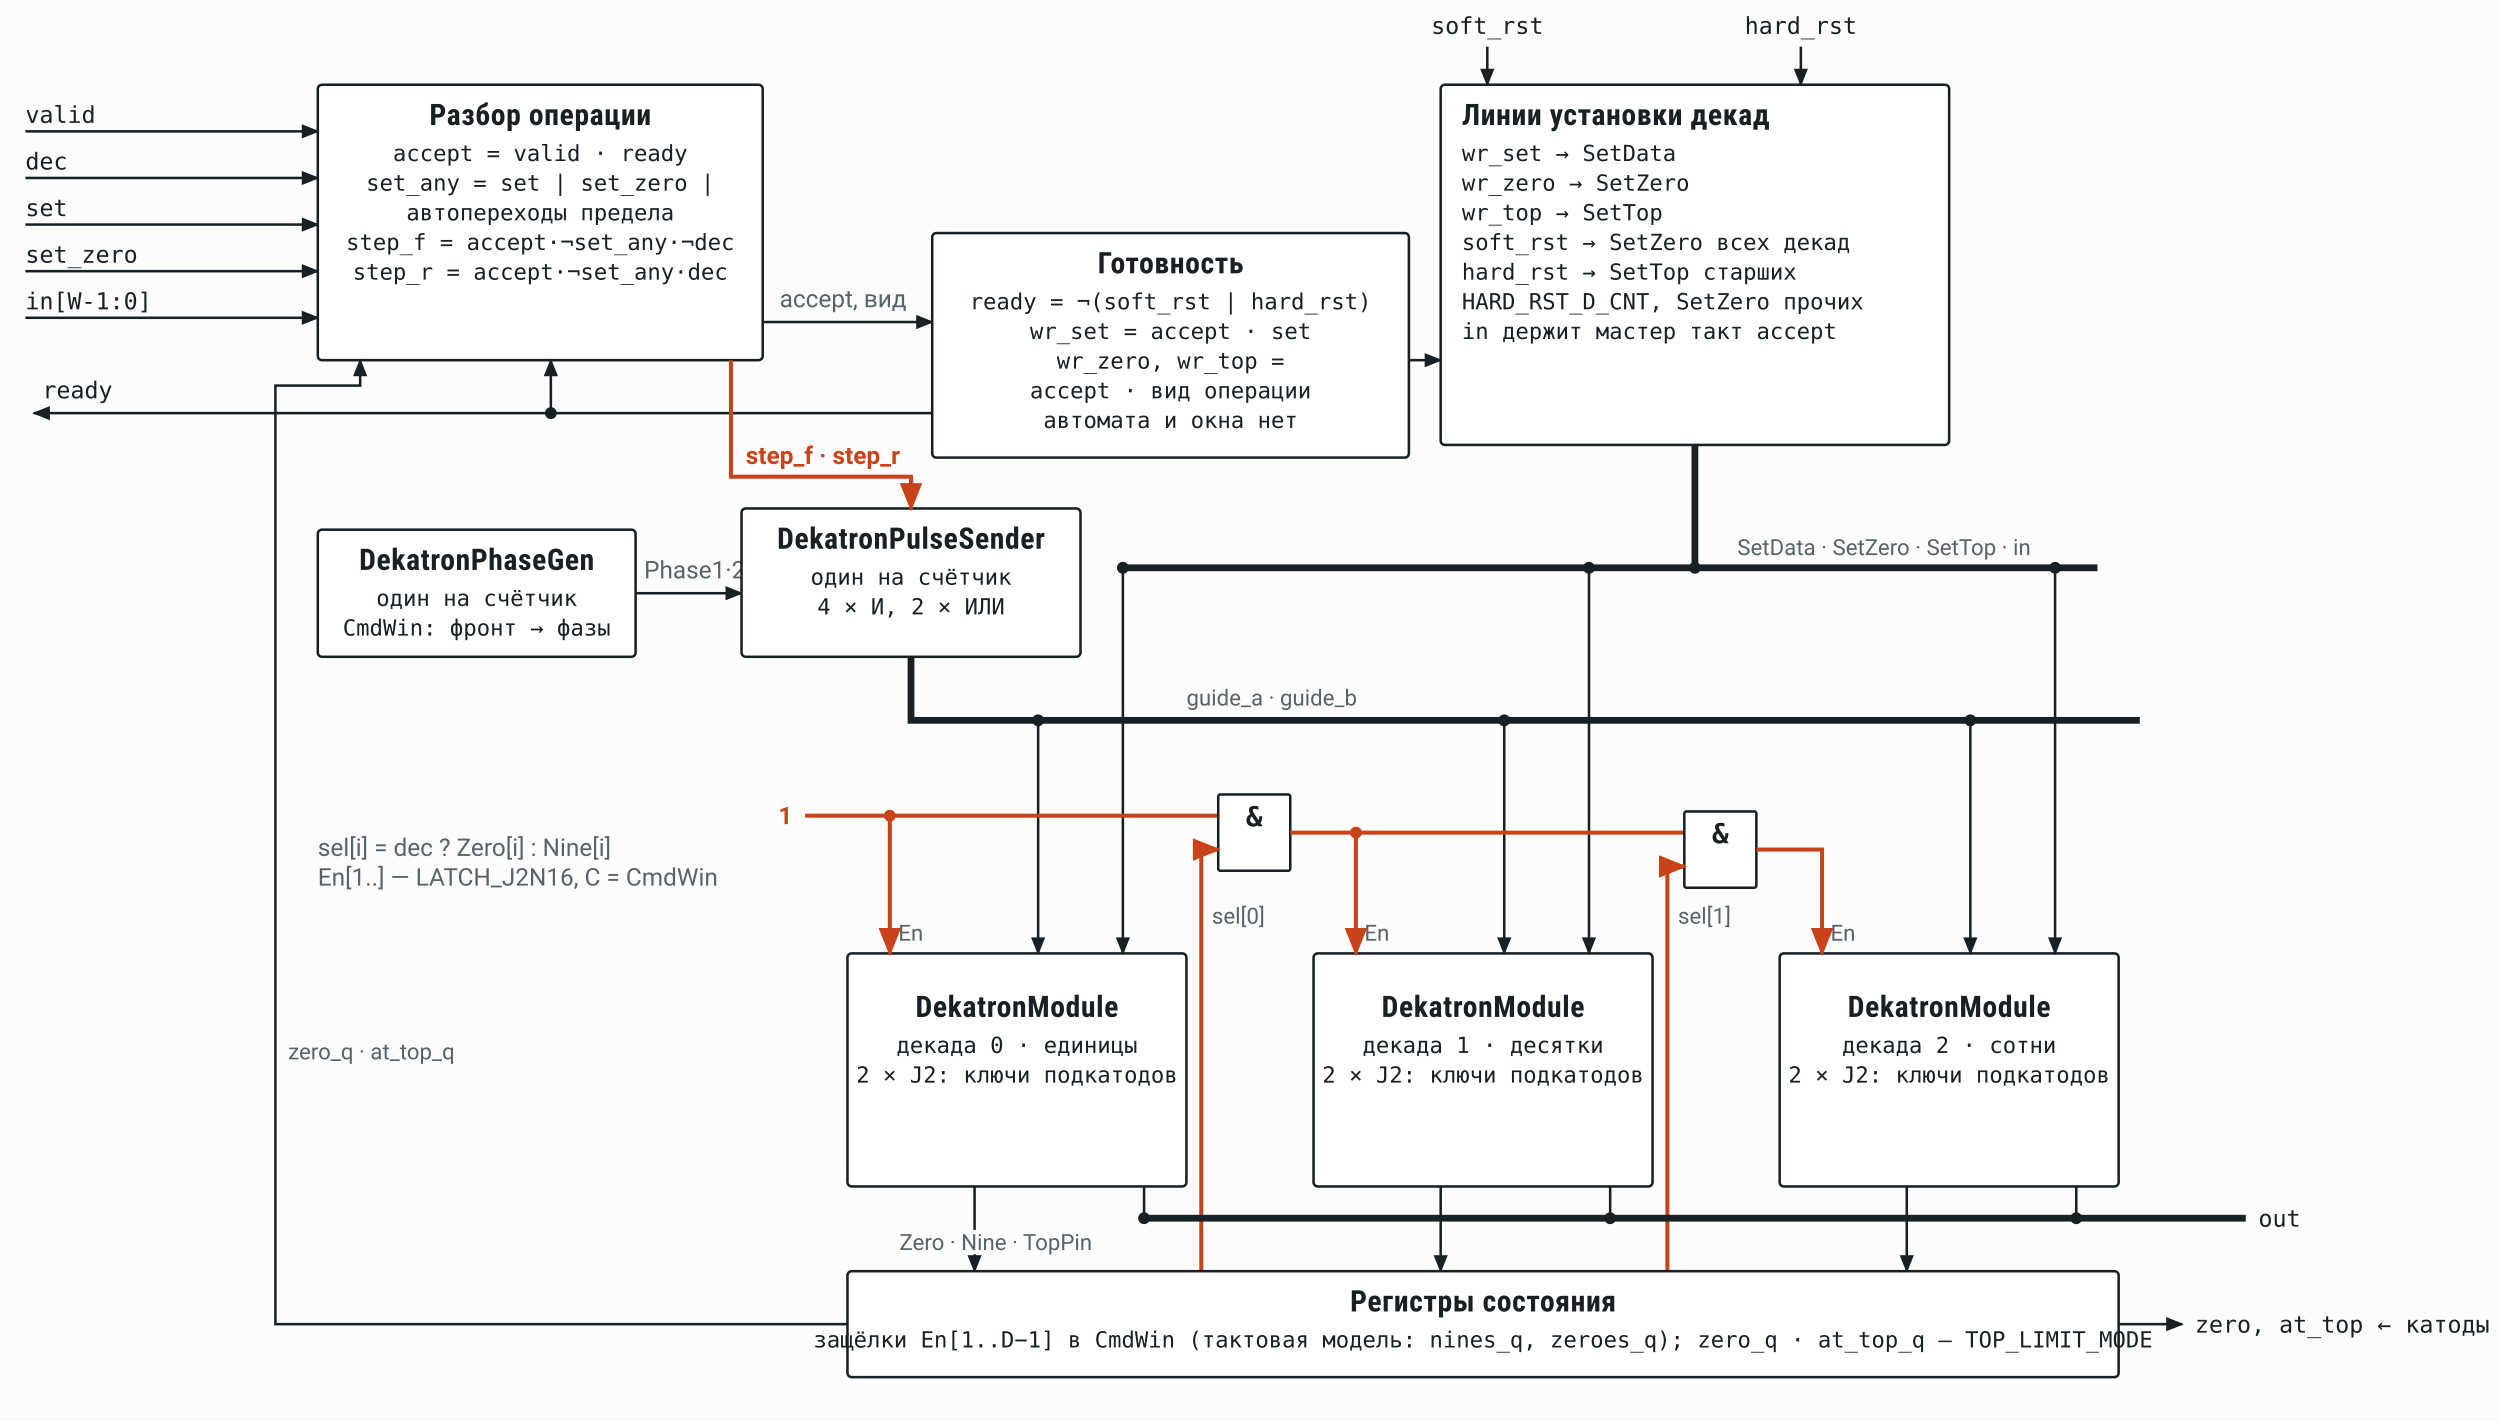
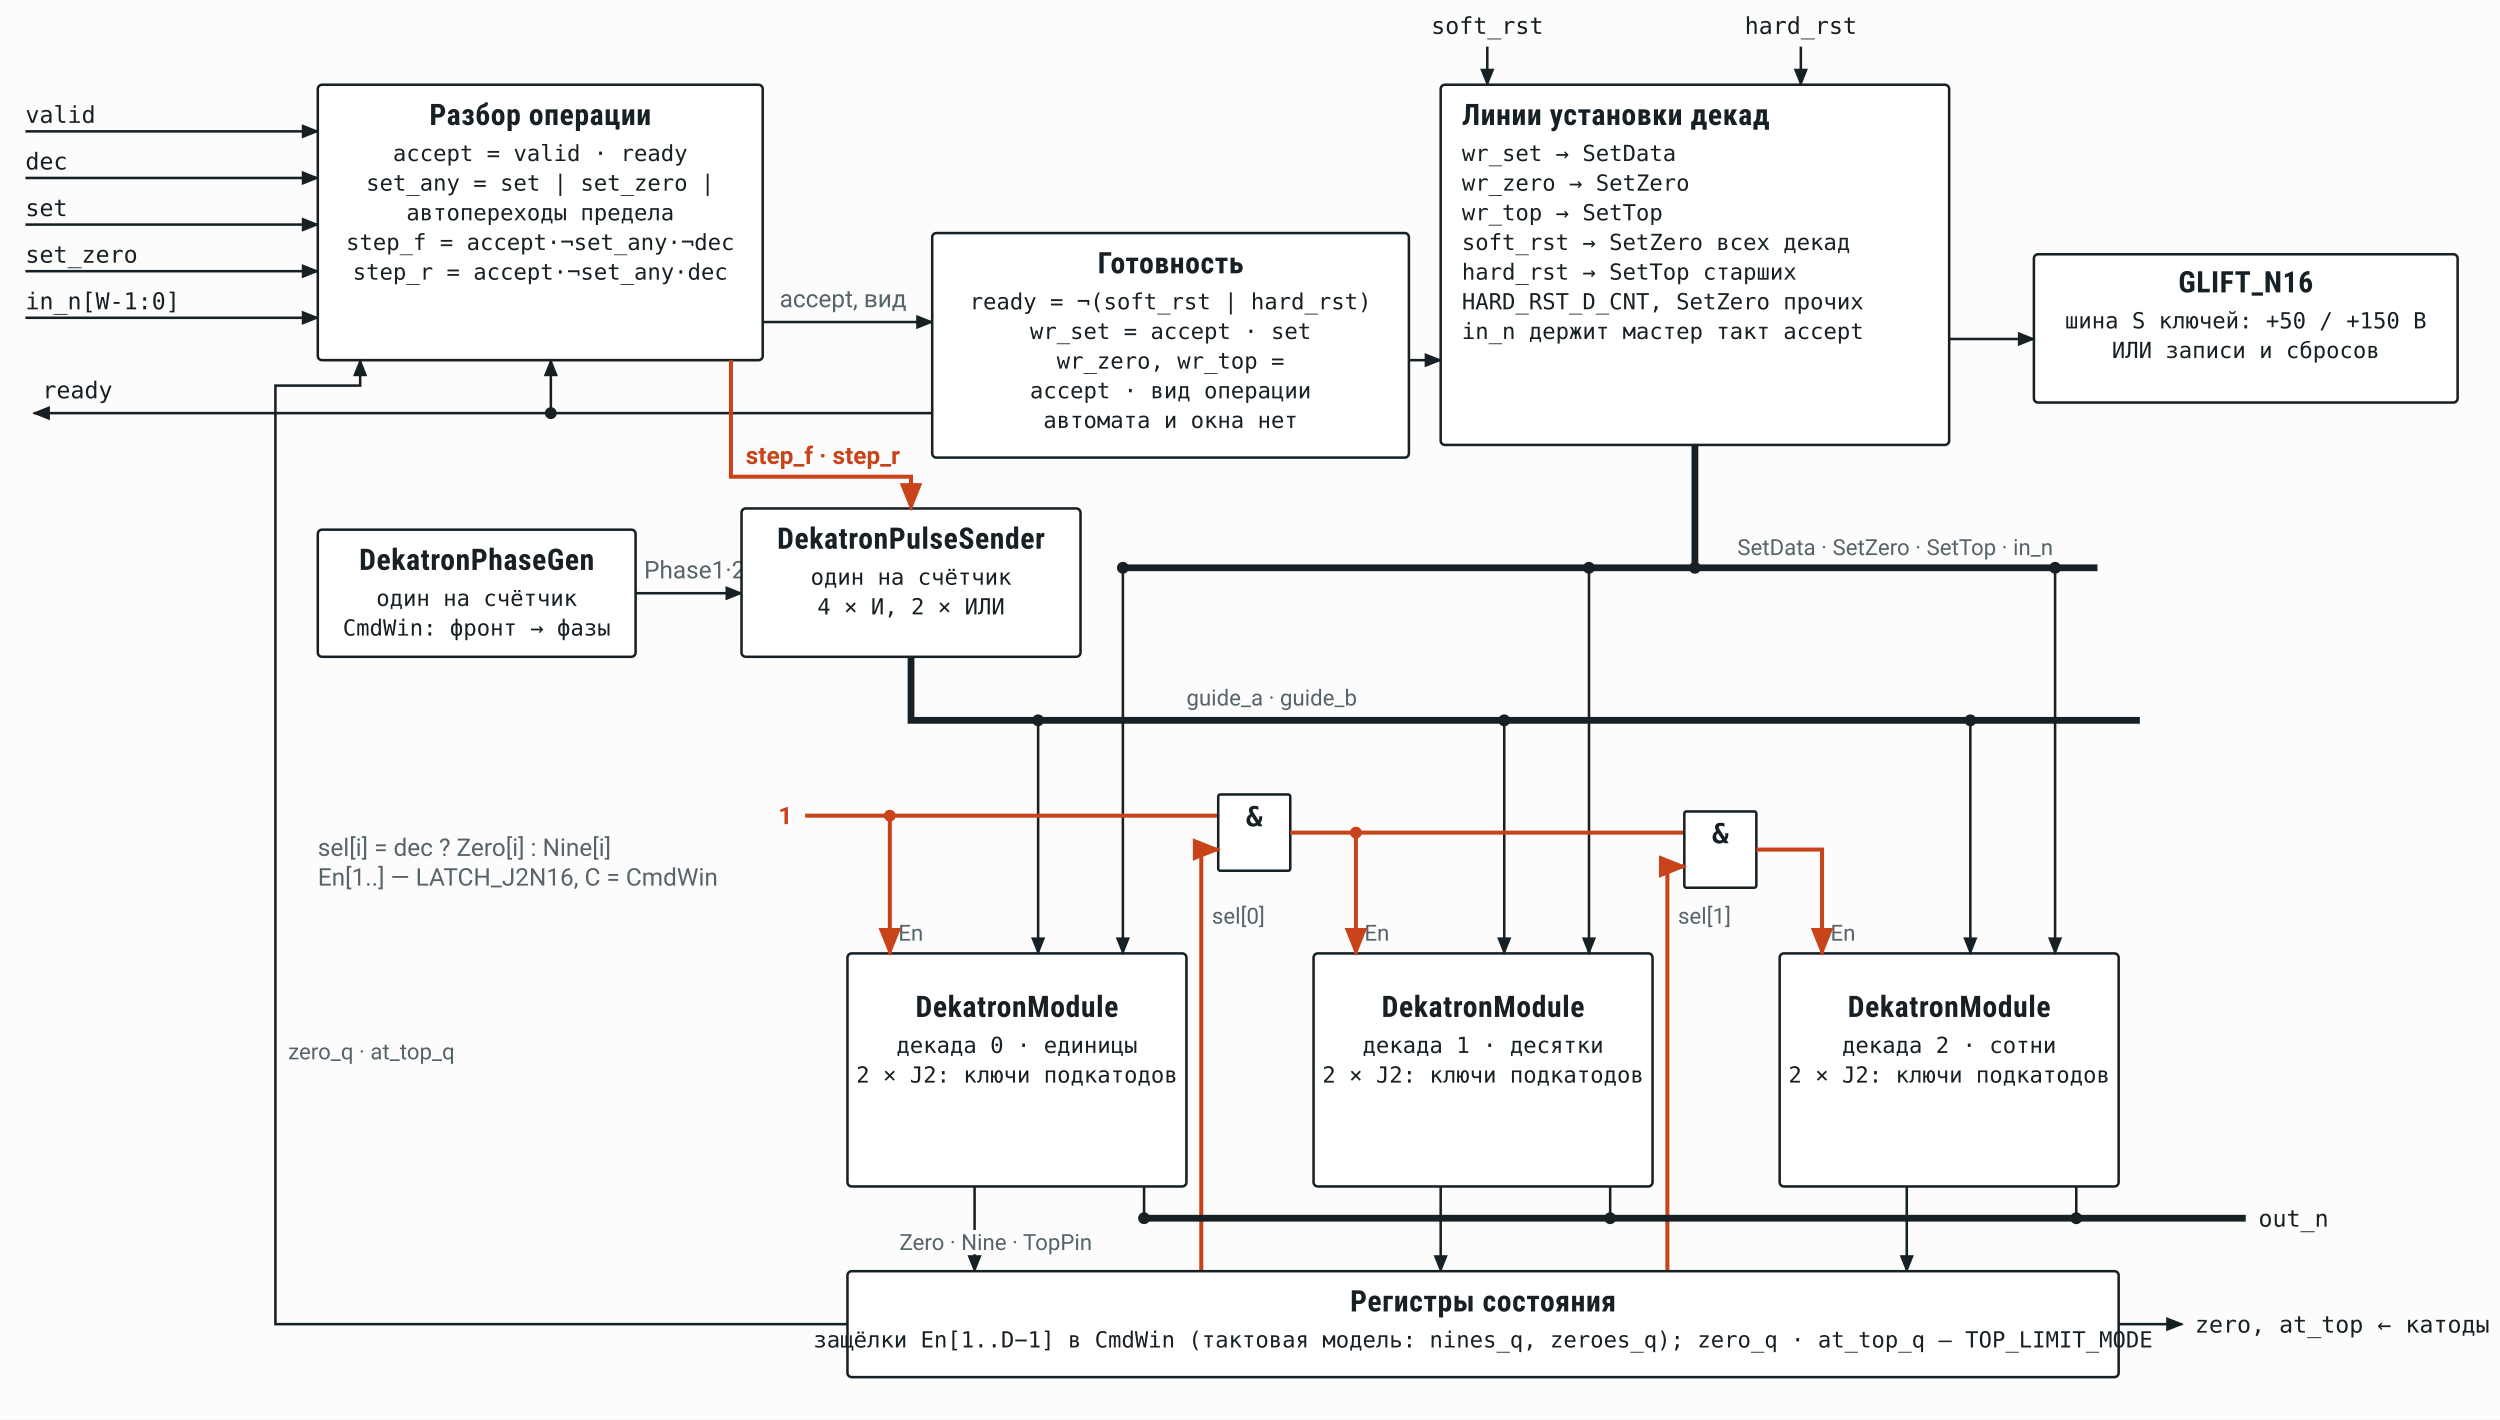
<svg xmlns="http://www.w3.org/2000/svg" viewBox="0 0 1180 670" width="1180" height="670" class="dg" role="img" aria-label="Декатронный счётчик на трёх декадах: разбор операции по Valid/Ready, готовность без автомата, разводка линий установки и физических сбросов по декадам, общие генератор фаз и формирователь импульсов, цепочка разрешений декад с катодов, по защёлке на декаду, прозрачной в окне команды CmdWin.">
  <style>
.dg { color: #172024; display: block; height: auto; color: #172024; }
.dg text { fill: currentColor; font-family: "PT Sans", "Segoe UI", Roboto, Helvetica, Arial, sans-serif; font-size: 11px; }
.dg .tt { font-family: "PT Sans Narrow", "Arial Narrow", "Roboto Condensed", Arial, sans-serif; font-weight: 700; font-size: 14px; letter-spacing: 0.02em; }
.dg .tm { font-family: "JetBrains Mono", "DejaVu Sans Mono", Consolas, "Liberation Mono", monospace; font-size: 10.5px; }
.dg .tl { fill: #56636a; font-size: 11.5px; }
.dg .tp { font-family: "JetBrains Mono", "DejaVu Sans Mono", Consolas, "Liberation Mono", monospace; font-size: 11px; }
.dg .tpi { font-family: "JetBrains Mono", "DejaVu Sans Mono", Consolas, "Liberation Mono", monospace; font-size: 10px; fill: #56636a; }
.dg .tn { fill: #56636a; font-size: 10.5px; }
.dg .tg { font-family: "JetBrains Mono", "DejaVu Sans Mono", Consolas, "Liberation Mono", monospace; font-size: 13px; font-weight: 700; }
.dg .ts { font-family: "JetBrains Mono", "DejaVu Sans Mono", Consolas, "Liberation Mono", monospace; font-size: 11.5px; font-weight: 600; }
.dg .tf { font-family: "PT Sans Narrow", "Arial Narrow", "Roboto Condensed", Arial, sans-serif; font-size: 13px; letter-spacing: 0.03em; fill: #56636a; }
.dg .tk { font-family: "PT Sans Narrow", "Arial Narrow", "Roboto Condensed", Arial, sans-serif; font-weight: 700; font-size: 14px; }
.dg .ti { font-family: "JetBrains Mono", "DejaVu Sans Mono", Consolas, "Liberation Mono", monospace; font-size: 8.5px; fill: #56636a; }
.dg .tnum { font-family: "JetBrains Mono", "DejaVu Sans Mono", Consolas, "Liberation Mono", monospace; font-size: 11px; font-weight: 700; fill: #c8431a; }
.dg .tacc { fill: #c8431a; font-weight: 700; font-size: 11.5px; }
.dg .blk { fill: #ffffff; stroke: currentColor; stroke-width: 1.2; }
.dg .blk-opt { fill: #ffffff; stroke: currentColor; stroke-width: 1.2; stroke-dasharray: 6 3; }
.dg .blk-acc { fill: rgba(200, 67, 26, 0.13); stroke: #c8431a; stroke-width: 1.6; }
.dg .frame { fill: none; stroke: #56636a; stroke-width: 1; stroke-dasharray: 2 4; }
.dg .w { fill: none; stroke: currentColor; stroke-width: 1.2; }
.dg .wd { fill: none; stroke: currentColor; stroke-width: 1.2; stroke-dasharray: 5 3; }
.dg .wacc { fill: none; stroke: #c8431a; stroke-width: 1.9; }
.dg .wbus { fill: none; stroke: currentColor; stroke-width: 3.2; }
.dg .wthin { fill: none; stroke: #56636a; stroke-width: 1; }
.dg .wv { fill: none; stroke: currentColor; stroke-width: 1.6; }
.dg .wvacc { fill: none; stroke: #c8431a; stroke-width: 2.1; }
.dg .grid { stroke: #c6cfcd; stroke-width: 1; }
.dg .ah { fill: currentColor; }
.dg .ahg { fill: #c8431a; }
.dg .ahw { fill: #a4126e; }
.dg .wwarn { fill: none; stroke: #a4126e; stroke-width: 1.8; stroke-dasharray: 6 3; }
.dg .twarn { fill: #a4126e; font-weight: 700; font-size: 11.5px; }
.dg .tl, .dg .tn, .dg .tacc, .dg .twarn { paint-order: stroke; stroke: #fbfcfb; stroke-width: 4px; stroke-linejoin: round; }
.dg .dot { fill: currentColor; }
.dg .dot-acc { fill: #c8431a; }
.dg .inv { fill: #ffffff; stroke: currentColor; stroke-width: 1.2; }
.dg .st { fill: #ffffff; stroke: currentColor; stroke-width: 1.3; }
.dg .st-acc { fill: rgba(200, 67, 26, 0.13); stroke: #c8431a; stroke-width: 1.9; }
.dg .st-dim { fill: #e3e9e8; stroke: #56636a; stroke-width: 1.1; stroke-dasharray: 4 3; }
.dg .anode { fill: #e3e9e8; stroke: #56636a; stroke-width: 1; }
.dg .kmain { fill: #ffffff; stroke: currentColor; stroke-width: 1.4; }
.dg .kga { fill: #ffffff; stroke: currentColor; stroke-width: 1.2; }
.dg .kgb { fill: #56636a; }
.dg .lit { fill: #c8431a; stroke: #c8431a; }
.dg .halo { fill: rgba(200, 67, 26, 0.13); }
.dg .tgt { fill: none; stroke: #c8431a; stroke-width: 1.3; stroke-dasharray: 3 3; }
.dg .seg { fill: #ffffff; stroke: currentColor; stroke-width: 1.1; }
.dg .seg-acc { fill: rgba(200, 67, 26, 0.13); stroke: #c8431a; stroke-width: 1.4; }
.dg .seg-off { fill: #e3e9e8; stroke: #56636a; stroke-width: 1; }
</style>
  <rect x="0" y="0" width="1180" height="670" fill="#fbfcfb" />
  <defs>
    <marker id="cnt-a" viewBox="0 0 10 10" refX="9" refY="5" markerWidth="7" markerHeight="7" orient="auto-start-reverse">
      <path d="M0,1 L10,5 L0,9 z" fill="#172024" stroke="none" stroke-width="0" class="ah" />
    </marker>
    <marker id="cnt-ag" viewBox="0 0 10 10" refX="9" refY="5" markerWidth="7" markerHeight="7" orient="auto-start-reverse">
      <path d="M0,1 L10,5 L0,9 z" fill="#c8431a" stroke="none" stroke-width="0" class="ahg" />
    </marker>
    <marker id="cnt-aw" viewBox="0 0 10 10" refX="9" refY="5" markerWidth="7" markerHeight="7" orient="auto-start-reverse">
      <path d="M0,1 L10,5 L0,9 z" fill="#a4126e" stroke="none" stroke-width="0" class="ahw" />
    </marker>
  </defs>
  <g transform="translate(0,0)">
    <text x="12" y="58" fill="#172024" font-size="11" font-family="sans-serif" class="tp" text-anchor="start">valid</text>
    <polyline points="12,62 150,62" fill="none" stroke="#172024" stroke-width="1.2" class="w" marker-end="url(#cnt-a)" />
    <text x="12" y="80" fill="#172024" font-size="11" font-family="sans-serif" class="tp" text-anchor="start">dec</text>
    <polyline points="12,84 150,84" fill="none" stroke="#172024" stroke-width="1.2" class="w" marker-end="url(#cnt-a)" />
    <text x="12" y="102" fill="#172024" font-size="11" font-family="sans-serif" class="tp" text-anchor="start">set</text>
    <polyline points="12,106 150,106" fill="none" stroke="#172024" stroke-width="1.2" class="w" marker-end="url(#cnt-a)" />
    <text x="12" y="124" fill="#172024" font-size="11" font-family="sans-serif" class="tp" text-anchor="start">set_zero</text>
    <polyline points="12,128 150,128" fill="none" stroke="#172024" stroke-width="1.2" class="w" marker-end="url(#cnt-a)" />
-     <text x="12" y="146" fill="#172024" font-size="11" font-family="sans-serif" class="tp" text-anchor="start">in[W-1:0]</text>
+     <text x="12" y="146" fill="#172024" font-size="11" font-family="sans-serif" class="tp" text-anchor="start">in_n[W-1:0]</text>
    <polyline points="12,150 150,150" fill="none" stroke="#172024" stroke-width="1.2" class="w" marker-end="url(#cnt-a)" />
    <rect x="150" y="40" width="210" height="130" rx="2" fill="#ffffff" stroke="#172024" stroke-width="1.2" class="blk" />
    <text x="255" y="59" fill="#172024" font-size="14" font-family="sans-serif" class="tt" text-anchor="middle">Разбор операции</text>
    <text x="255" y="76" fill="#172024" font-size="11" font-family="sans-serif" class="tm" text-anchor="middle">accept = valid · ready</text>
    <text x="255" y="90" fill="#172024" font-size="11" font-family="sans-serif" class="tm" text-anchor="middle">set_any = set | set_zero |</text>
    <text x="255" y="104" fill="#172024" font-size="11" font-family="sans-serif" class="tm" text-anchor="middle">автопереходы предела</text>
    <text x="255" y="118" fill="#172024" font-size="11" font-family="sans-serif" class="tm" text-anchor="middle">step_f = accept·¬set_any·¬dec</text>
    <text x="255" y="132" fill="#172024" font-size="11" font-family="sans-serif" class="tm" text-anchor="middle">step_r = accept·¬set_any·dec</text>
    <polyline points="360,152 440,152" fill="none" stroke="#172024" stroke-width="1.2" class="w" marker-end="url(#cnt-a)" />
    <text x="368" y="145" fill="#56636a" font-size="11" font-family="sans-serif" class="tl" text-anchor="start">accept, вид</text>
    <rect x="440" y="110" width="225" height="106" rx="2" fill="#ffffff" stroke="#172024" stroke-width="1.2" class="blk" />
    <text x="552.5" y="129" fill="#172024" font-size="14" font-family="sans-serif" class="tt" text-anchor="middle">Готовность</text>
    <text x="552.5" y="146" fill="#172024" font-size="11" font-family="sans-serif" class="tm" text-anchor="middle">ready = ¬(soft_rst | hard_rst)</text>
    <text x="552.5" y="160" fill="#172024" font-size="11" font-family="sans-serif" class="tm" text-anchor="middle">wr_set = accept · set</text>
    <text x="552.5" y="174" fill="#172024" font-size="11" font-family="sans-serif" class="tm" text-anchor="middle">wr_zero, wr_top =</text>
    <text x="552.5" y="188" fill="#172024" font-size="11" font-family="sans-serif" class="tm" text-anchor="middle">accept · вид операции</text>
    <text x="552.5" y="202" fill="#172024" font-size="11" font-family="sans-serif" class="tm" text-anchor="middle">автомата и окна нет</text>
    <polyline points="440,195 16,195" fill="none" stroke="#172024" stroke-width="1.2" class="w" marker-end="url(#cnt-a)" />
    <text x="20" y="188" fill="#172024" font-size="11" font-family="sans-serif" class="tp" text-anchor="start">ready</text>
    <circle cx="260" cy="195" r="2.8" fill="#172024" stroke="none" stroke-width="0" class="dot" />
    <polyline points="260,195 260,170" fill="none" stroke="#172024" stroke-width="1.2" class="w" marker-end="url(#cnt-a)" />
    <text x="702" y="16" fill="#172024" font-size="11" font-family="sans-serif" class="tp" text-anchor="middle">soft_rst</text>
    <text x="850" y="16" fill="#172024" font-size="11" font-family="sans-serif" class="tp" text-anchor="middle">hard_rst</text>
    <polyline points="702,22 702,40" fill="none" stroke="#172024" stroke-width="1.2" class="w" marker-end="url(#cnt-a)" />
    <polyline points="850,22 850,40" fill="none" stroke="#172024" stroke-width="1.2" class="w" marker-end="url(#cnt-a)" />
    <polyline points="665,170 680,170" fill="none" stroke="#172024" stroke-width="1.2" class="w" marker-end="url(#cnt-a)" />
    <rect x="680" y="40" width="240" height="170" rx="2" fill="#ffffff" stroke="#172024" stroke-width="1.2" class="blk" />
    <text x="690" y="59" fill="#172024" font-size="14" font-family="sans-serif" class="tt" text-anchor="start">Линии установки декад</text>
    <text x="690" y="76" fill="#172024" font-size="11" font-family="sans-serif" class="tm" text-anchor="start">wr_set  → SetData</text>
    <text x="690" y="90" fill="#172024" font-size="11" font-family="sans-serif" class="tm" text-anchor="start">wr_zero → SetZero</text>
    <text x="690" y="104" fill="#172024" font-size="11" font-family="sans-serif" class="tm" text-anchor="start">wr_top  → SetTop</text>
    <text x="690" y="118" fill="#172024" font-size="11" font-family="sans-serif" class="tm" text-anchor="start">soft_rst → SetZero всех декад</text>
    <text x="690" y="132" fill="#172024" font-size="11" font-family="sans-serif" class="tm" text-anchor="start">hard_rst → SetTop старших</text>
    <text x="690" y="146" fill="#172024" font-size="11" font-family="sans-serif" class="tm" text-anchor="start">HARD_RST_D_CNT, SetZero прочих</text>
-     <text x="690" y="160" fill="#172024" font-size="11" font-family="sans-serif" class="tm" text-anchor="start">in держит мастер такт accept</text>
+     <text x="690" y="160" fill="#172024" font-size="11" font-family="sans-serif" class="tm" text-anchor="start">in_n держит мастер такт accept</text>
+     <rect x="960" y="120" width="200" height="70" rx="2" fill="#ffffff" stroke="#172024" stroke-width="1.2" class="blk" />
+     <text x="1060" y="138" fill="#172024" font-size="14" font-family="sans-serif" class="tt" text-anchor="middle">GLIFT_N16</text>
+     <text x="1060" y="155" fill="#172024" font-size="11" font-family="sans-serif" class="tm" text-anchor="middle">шина S ключей: +50 / +150 В</text>
+     <text x="1060" y="169" fill="#172024" font-size="11" font-family="sans-serif" class="tm" text-anchor="middle">ИЛИ записи и сбросов</text>
+     <polyline points="920,160 960,160" fill="none" stroke="#172024" stroke-width="1.2" class="w" marker-end="url(#cnt-a)" />
    <rect x="150" y="250" width="150" height="60" rx="2" fill="#ffffff" stroke="#172024" stroke-width="1.2" class="blk" />
    <text x="225" y="269" fill="#172024" font-size="14" font-family="sans-serif" class="tt" text-anchor="middle">DekatronPhaseGen</text>
    <text x="225" y="286" fill="#172024" font-size="11" font-family="sans-serif" class="tm" text-anchor="middle">один на счётчик</text>
    <text x="225" y="300" fill="#172024" font-size="11" font-family="sans-serif" class="tm" text-anchor="middle">CmdWin: фронт → фазы</text>
    <polyline points="300,280 350,280" fill="none" stroke="#172024" stroke-width="1.2" class="w" marker-end="url(#cnt-a)" />
    <text x="304" y="273" fill="#56636a" font-size="11" font-family="sans-serif" class="tl" text-anchor="start">Phase1·2</text>
    <rect x="350" y="240" width="160" height="70" rx="2" fill="#ffffff" stroke="#172024" stroke-width="1.2" class="blk" />
    <text x="430" y="259" fill="#172024" font-size="14" font-family="sans-serif" class="tt" text-anchor="middle">DekatronPulseSender</text>
    <text x="430" y="276" fill="#172024" font-size="11" font-family="sans-serif" class="tm" text-anchor="middle">один на счётчик</text>
    <text x="430" y="290" fill="#172024" font-size="11" font-family="sans-serif" class="tm" text-anchor="middle">4 × И, 2 × ИЛИ</text>
    <polyline points="345,170 345,225 430,225 430,240" fill="none" stroke="#c8431a" stroke-width="1.9" class="wacc" marker-end="url(#cnt-ag)" />
    <text x="352" y="219" fill="#c8431a" font-size="11" font-family="sans-serif" class="tacc" text-anchor="start">step_f · step_r</text>
    <polyline points="430,310 430,340 1010,340" fill="none" stroke="#172024" stroke-width="3.2" class="wbus" />
    <text x="560" y="333" fill="#56636a" font-size="10.5" font-family="sans-serif" class="tn" text-anchor="start">guide_a · guide_b</text>
    <polyline points="800,210 800,268" fill="none" stroke="#172024" stroke-width="3.2" class="wbus" />
    <circle cx="800" cy="268" r="2.8" fill="#172024" stroke="none" stroke-width="0" class="dot" />
    <polyline points="530,268 990,268" fill="none" stroke="#172024" stroke-width="3.2" class="wbus" />
-     <text x="820" y="262" fill="#56636a" font-size="10.5" font-family="sans-serif" class="tn" text-anchor="start">SetData · SetZero · SetTop · in</text>
+     <text x="820" y="262" fill="#56636a" font-size="10.5" font-family="sans-serif" class="tn" text-anchor="start">SetData · SetZero · SetTop · in_n</text>
    <rect x="400" y="450" width="160" height="110" rx="2" fill="#ffffff" stroke="#172024" stroke-width="1.2" class="blk" />
    <text x="480" y="480" fill="#172024" font-size="14" font-family="sans-serif" class="tt" text-anchor="middle">DekatronModule</text>
    <text x="480" y="497" fill="#172024" font-size="11" font-family="sans-serif" class="tm" text-anchor="middle">декада 0 · единицы</text>
    <text x="480" y="511" fill="#172024" font-size="11" font-family="sans-serif" class="tm" text-anchor="middle">2 × J2: ключи подкатодов</text>
    <polyline points="490,340 490,450" fill="none" stroke="#172024" stroke-width="1.2" class="w" marker-end="url(#cnt-a)" />
    <circle cx="490" cy="340" r="2.8" fill="#172024" stroke="none" stroke-width="0" class="dot" />
    <polyline points="530,268 530,450" fill="none" stroke="#172024" stroke-width="1.2" class="w" marker-end="url(#cnt-a)" />
    <circle cx="530" cy="268" r="2.8" fill="#172024" stroke="none" stroke-width="0" class="dot" />
    <text x="424" y="444" fill="#56636a" font-size="10.5" font-family="sans-serif" class="tn" text-anchor="start">En</text>
    <rect x="620" y="450" width="160" height="110" rx="2" fill="#ffffff" stroke="#172024" stroke-width="1.2" class="blk" />
    <text x="700" y="480" fill="#172024" font-size="14" font-family="sans-serif" class="tt" text-anchor="middle">DekatronModule</text>
    <text x="700" y="497" fill="#172024" font-size="11" font-family="sans-serif" class="tm" text-anchor="middle">декада 1 · десятки</text>
    <text x="700" y="511" fill="#172024" font-size="11" font-family="sans-serif" class="tm" text-anchor="middle">2 × J2: ключи подкатодов</text>
    <polyline points="710,340 710,450" fill="none" stroke="#172024" stroke-width="1.2" class="w" marker-end="url(#cnt-a)" />
    <circle cx="710" cy="340" r="2.8" fill="#172024" stroke="none" stroke-width="0" class="dot" />
    <polyline points="750,268 750,450" fill="none" stroke="#172024" stroke-width="1.2" class="w" marker-end="url(#cnt-a)" />
    <circle cx="750" cy="268" r="2.8" fill="#172024" stroke="none" stroke-width="0" class="dot" />
    <text x="644" y="444" fill="#56636a" font-size="10.5" font-family="sans-serif" class="tn" text-anchor="start">En</text>
    <rect x="840" y="450" width="160" height="110" rx="2" fill="#ffffff" stroke="#172024" stroke-width="1.2" class="blk" />
    <text x="920" y="480" fill="#172024" font-size="14" font-family="sans-serif" class="tt" text-anchor="middle">DekatronModule</text>
    <text x="920" y="497" fill="#172024" font-size="11" font-family="sans-serif" class="tm" text-anchor="middle">декада 2 · сотни</text>
    <text x="920" y="511" fill="#172024" font-size="11" font-family="sans-serif" class="tm" text-anchor="middle">2 × J2: ключи подкатодов</text>
    <polyline points="930,340 930,450" fill="none" stroke="#172024" stroke-width="1.2" class="w" marker-end="url(#cnt-a)" />
    <circle cx="930" cy="340" r="2.8" fill="#172024" stroke="none" stroke-width="0" class="dot" />
    <polyline points="970,268 970,450" fill="none" stroke="#172024" stroke-width="1.2" class="w" marker-end="url(#cnt-a)" />
    <circle cx="970" cy="268" r="2.8" fill="#172024" stroke="none" stroke-width="0" class="dot" />
    <text x="864" y="444" fill="#56636a" font-size="10.5" font-family="sans-serif" class="tn" text-anchor="start">En</text>
    <polyline points="380,385 575,385" fill="none" stroke="#c8431a" stroke-width="1.9" class="wacc" />
    <text x="374" y="389" fill="#c8431a" font-size="11" font-family="sans-serif" class="tacc" text-anchor="end">1</text>
    <circle cx="420" cy="385" r="2.8" fill="#c8431a" stroke="none" stroke-width="0" class="dot-acc" />
    <polyline points="420,385 420,450" fill="none" stroke="#c8431a" stroke-width="1.9" class="wacc" marker-end="url(#cnt-ag)" />
    <rect x="575" y="375" width="34" height="36" rx="1" fill="#ffffff" stroke="#172024" stroke-width="1.2" class="blk" />
    <text x="592" y="390" fill="#172024" font-size="13" font-family="sans-serif" class="tg" text-anchor="middle">&amp;</text>
    <polyline points="567,600 567,401 575,401" fill="none" stroke="#c8431a" stroke-width="1.9" class="wacc" marker-end="url(#cnt-ag)" />
    <text x="572" y="436" fill="#56636a" font-size="10.5" font-family="sans-serif" class="tn" text-anchor="start">sel[0]</text>
    <polyline points="609,393 640,393" fill="none" stroke="#c8431a" stroke-width="1.9" class="wacc" />
    <circle cx="640" cy="393" r="2.8" fill="#c8431a" stroke="none" stroke-width="0" class="dot-acc" />
    <polyline points="640,393 640,450" fill="none" stroke="#c8431a" stroke-width="1.9" class="wacc" marker-end="url(#cnt-ag)" />
    <polyline points="640,393 795,393" fill="none" stroke="#c8431a" stroke-width="1.9" class="wacc" />
    <rect x="795" y="383" width="34" height="36" rx="1" fill="#ffffff" stroke="#172024" stroke-width="1.2" class="blk" />
    <text x="812" y="398" fill="#172024" font-size="13" font-family="sans-serif" class="tg" text-anchor="middle">&amp;</text>
    <polyline points="787,600 787,409 795,409" fill="none" stroke="#c8431a" stroke-width="1.9" class="wacc" marker-end="url(#cnt-ag)" />
    <text x="792" y="436" fill="#56636a" font-size="10.5" font-family="sans-serif" class="tn" text-anchor="start">sel[1]</text>
    <polyline points="829,401 860,401 860,450" fill="none" stroke="#c8431a" stroke-width="1.9" class="wacc" marker-end="url(#cnt-ag)" />
    <text x="150" y="404" fill="#56636a" font-size="11" font-family="sans-serif" class="tl" text-anchor="start">sel[i] = dec ? Zero[i] : Nine[i]</text>
    <text x="150" y="418" fill="#56636a" font-size="11" font-family="sans-serif" class="tl" text-anchor="start">En[1..] — LATCH_J2N16, C = CmdWin</text>
    <polyline points="540,575 1060,575" fill="none" stroke="#172024" stroke-width="3.2" class="wbus" />
    <polyline points="540,560 540,575" fill="none" stroke="#172024" stroke-width="1.2" class="w" />
    <circle cx="540" cy="575" r="2.8" fill="#172024" stroke="none" stroke-width="0" class="dot" />
    <polyline points="460,560 460,600" fill="none" stroke="#172024" stroke-width="1.2" class="w" marker-end="url(#cnt-a)" />
    <polyline points="760,560 760,575" fill="none" stroke="#172024" stroke-width="1.2" class="w" />
    <circle cx="760" cy="575" r="2.8" fill="#172024" stroke="none" stroke-width="0" class="dot" />
    <polyline points="680,560 680,600" fill="none" stroke="#172024" stroke-width="1.2" class="w" marker-end="url(#cnt-a)" />
    <polyline points="980,560 980,575" fill="none" stroke="#172024" stroke-width="1.2" class="w" />
    <circle cx="980" cy="575" r="2.8" fill="#172024" stroke="none" stroke-width="0" class="dot" />
    <polyline points="900,560 900,600" fill="none" stroke="#172024" stroke-width="1.2" class="w" marker-end="url(#cnt-a)" />
-     <text x="1066" y="579" fill="#172024" font-size="11" font-family="sans-serif" class="tp" text-anchor="start">out</text>
+     <text x="1066" y="579" fill="#172024" font-size="11" font-family="sans-serif" class="tp" text-anchor="start">out_n</text>
    <text x="470" y="590" fill="#56636a" font-size="10.5" font-family="sans-serif" class="tn" text-anchor="middle">Zero · Nine · TopPin</text>
    <rect x="400" y="600" width="600" height="50" rx="2" fill="#ffffff" stroke="#172024" stroke-width="1.2" class="blk" />
    <text x="700" y="619" fill="#172024" font-size="14" font-family="sans-serif" class="tt" text-anchor="middle">Регистры состояния</text>
    <text x="700" y="636" fill="#172024" font-size="11" font-family="sans-serif" class="tm" text-anchor="middle">защёлки En[1..D−1] в CmdWin (тактовая модель: nines_q, zeroes_q); zero_q · at_top_q — TOP_LIMIT_MODE</text>
    <polyline points="1000,625 1030,625" fill="none" stroke="#172024" stroke-width="1.2" class="w" marker-end="url(#cnt-a)" />
    <text x="1036" y="629" fill="#172024" font-size="11" font-family="sans-serif" class="tp" text-anchor="start">zero, at_top ← катоды</text>
    <polyline points="400,625 130,625 130,182 170,182 170,170" fill="none" stroke="#172024" stroke-width="1.2" class="w" marker-end="url(#cnt-a)" />
    <text x="136" y="500" fill="#56636a" font-size="10.5" font-family="sans-serif" class="tn" text-anchor="start">zero_q · at_top_q</text>
  </g>
</svg>
